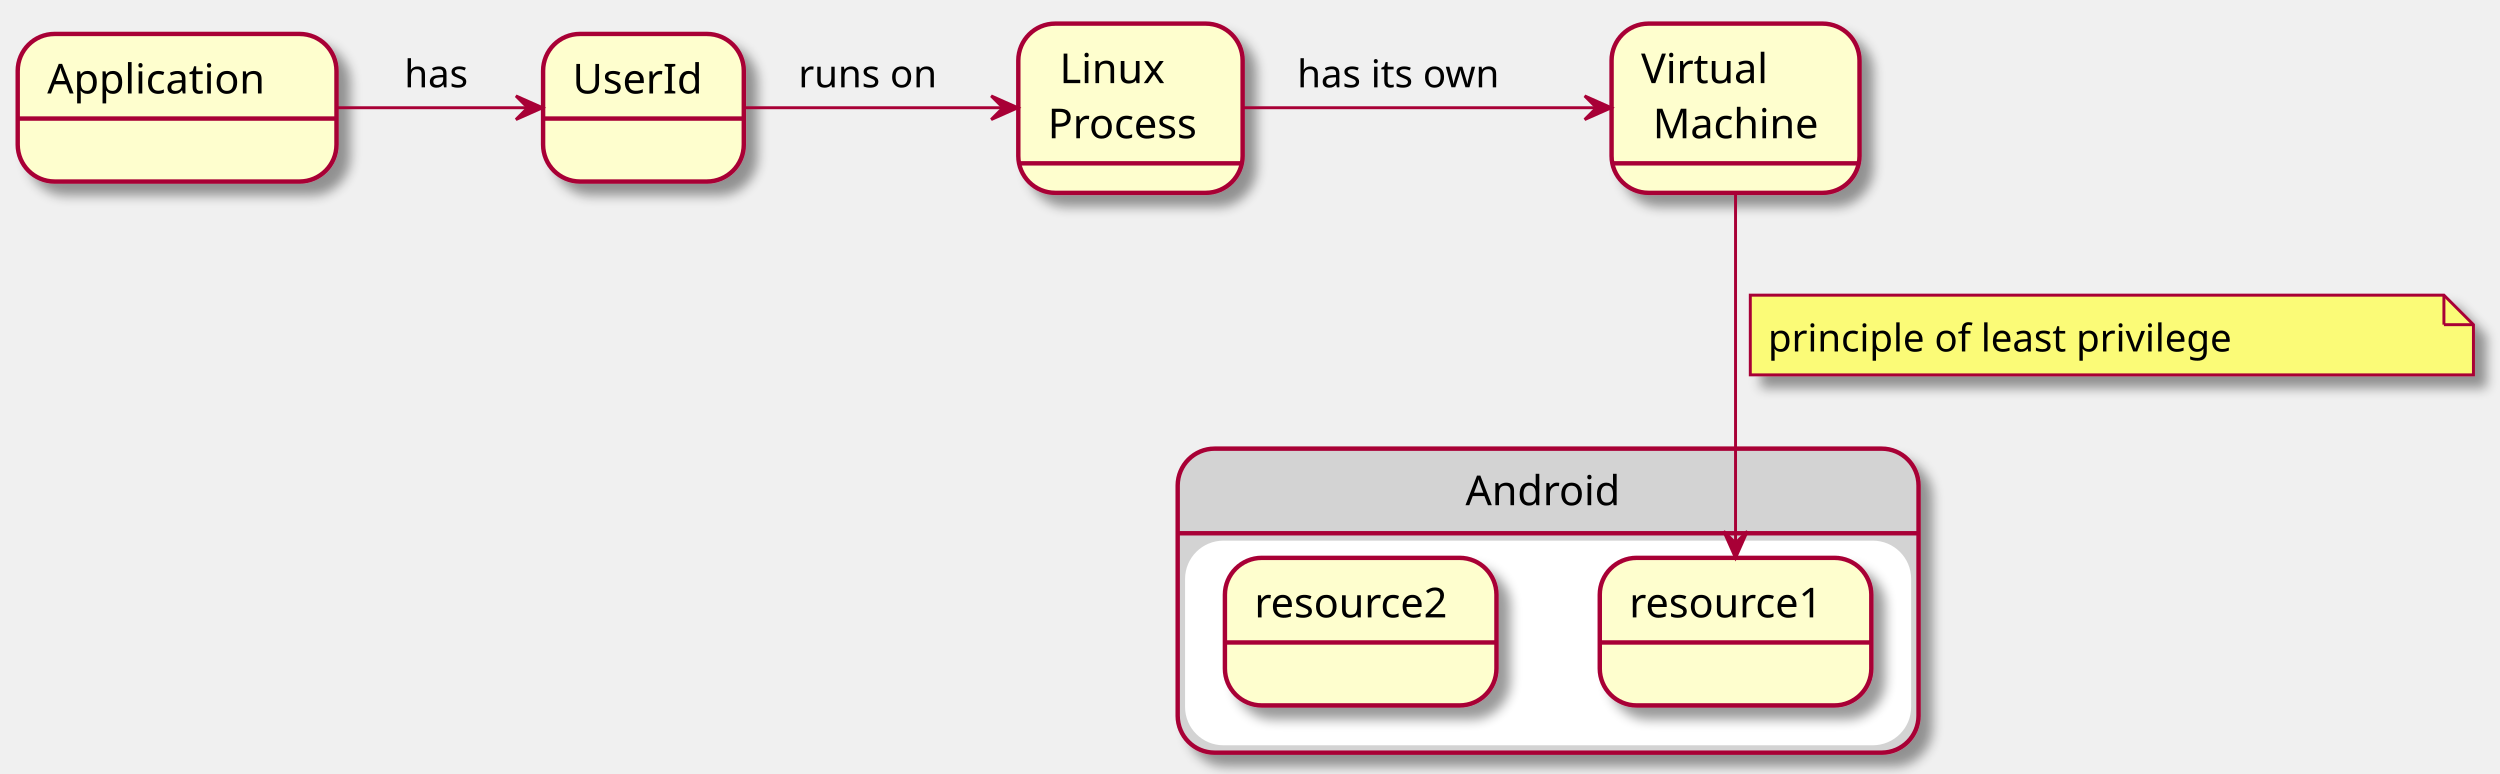
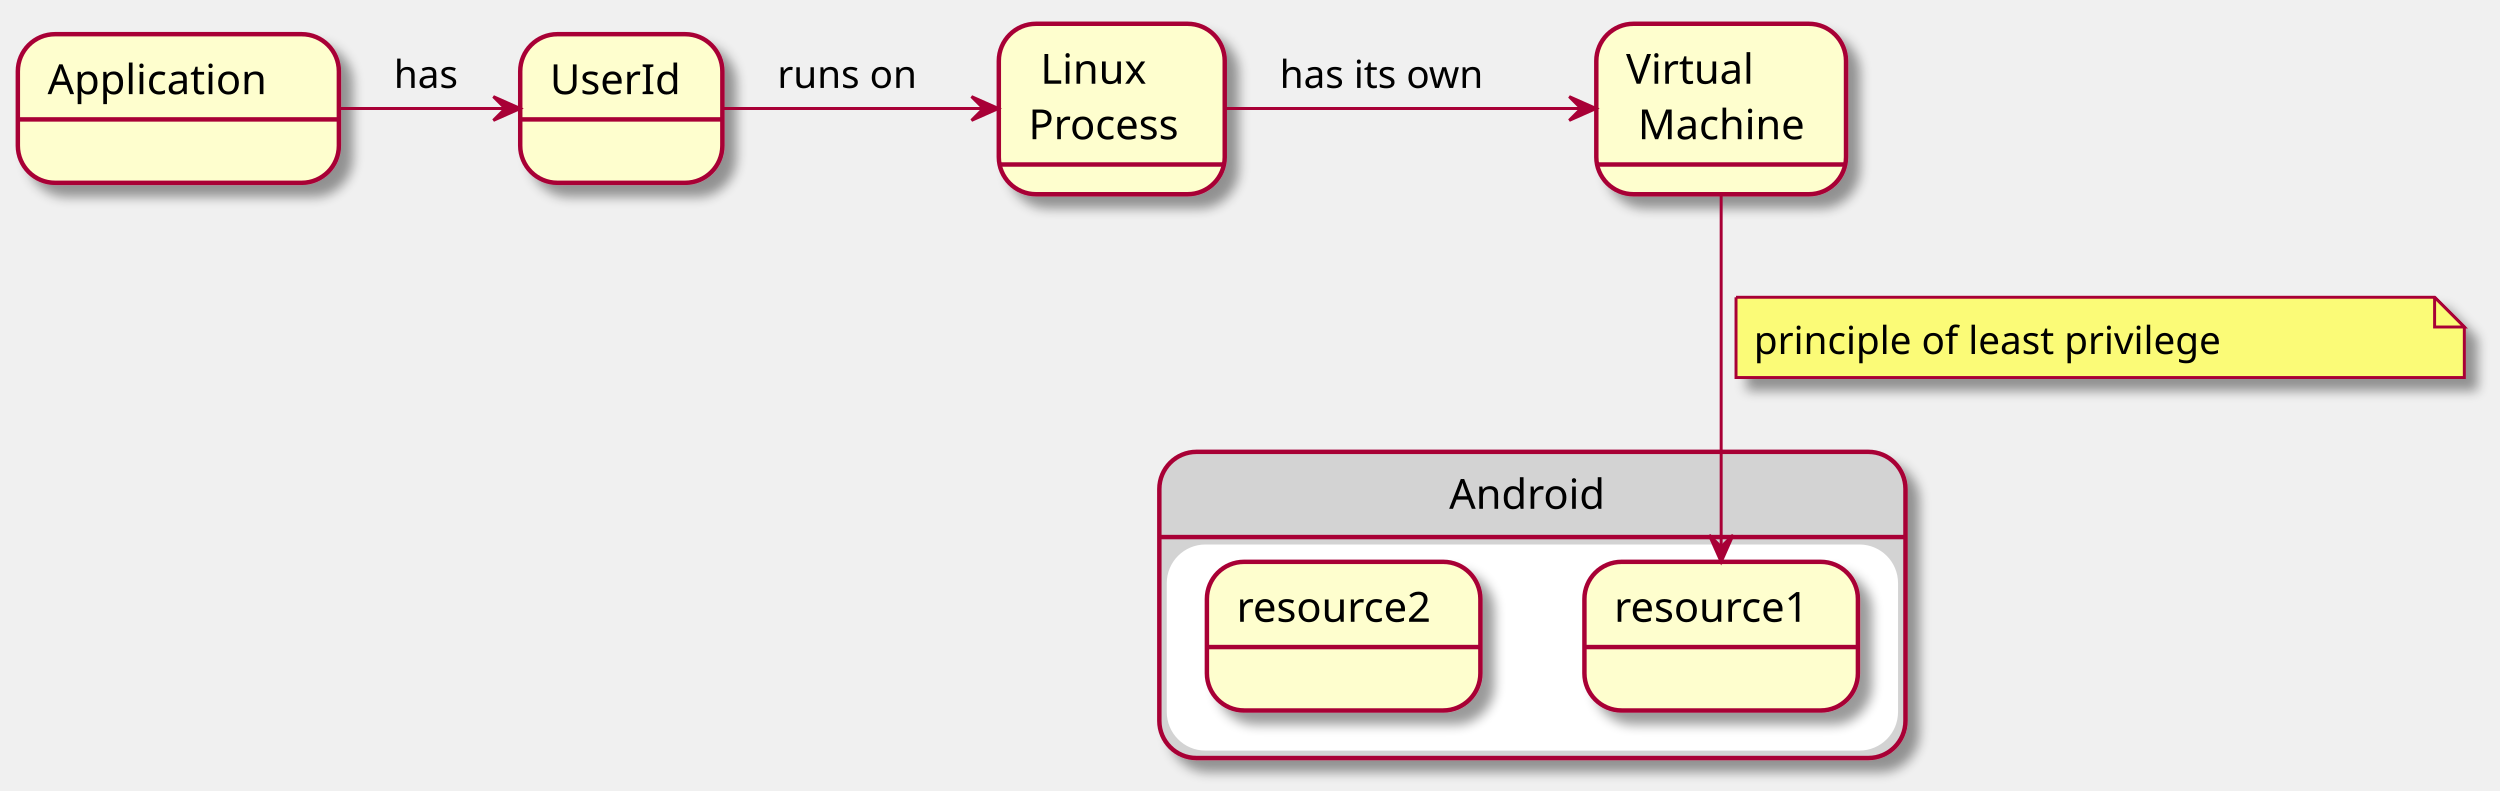
- <svg xmlns="http://www.w3.org/2000/svg" height="262px" style="width:847px;height:262px;" version="1.1" viewBox="0 0 847 262" width="847px">
+ <svg xmlns="http://www.w3.org/2000/svg" contentScriptType="application/ecmascript" contentStyleType="text/css" height="266px" preserveAspectRatio="none" style="width:841px;height:266px;" version="1.1" viewBox="0 0 841 266" width="841px" zoomAndPan="magnify">
  <defs>
-     <filter height="300%" id="f1" width="300%" x="-1" y="-1">
+     <filter height="300%" id="f16dzoaglxy2mo" width="300%" x="-1" y="-1">
      <feGaussianBlur result="blurOut" stdDeviation="2.0" />
      <feColorMatrix in="blurOut" result="blurOut2" type="matrix" values="0 0 0 0 0 0 0 0 0 0 0 0 0 0 0 0 0 0 .4 0" />
      <feOffset dx="4.0" dy="4.0" in="blurOut2" result="blurOut3" />
      <feBlend in="SourceGraphic" in2="blurOut3" mode="normal" />
    </filter>
  </defs>
  <g>
-     <rect fill="#D3D3D3" filter="url(#f1)" height="103" rx="12.5" ry="12.5" style="stroke: #A80036; stroke-width: 1.5;" width="251" x="399" y="152" />
-     <rect fill="#FFFFFF" height="68.331" rx="12.5" ry="12.5" style="stroke: #FFFFFF; stroke-width: 1.0;" width="245" x="402" y="183.669" />
-     <line style="stroke: #A80036; stroke-width: 1.5;" x1="399" x2="650" y1="180.669" y2="180.669" />
-     <text fill="#000000" font-family="Monaco" font-size="14" lengthAdjust="spacingAndGlyphs" textLength="56" x="496.5" y="171.169">Android</text>
-     <rect fill="#FEFECE" filter="url(#f1)" height="50" rx="12.5" ry="12.5" style="stroke: #A80036; stroke-width: 1.5;" width="92" x="542" y="189" />
-     <line style="stroke: #A80036; stroke-width: 1.5;" x1="542" x2="634" y1="217.669" y2="217.669" />
-     <text fill="#000000" font-family="Monaco" font-size="14" lengthAdjust="spacingAndGlyphs" textLength="72" x="552" y="209.169">resource1</text>
-     <rect fill="#FEFECE" filter="url(#f1)" height="50" rx="12.5" ry="12.5" style="stroke: #A80036; stroke-width: 1.5;" width="92" x="415" y="189" />
-     <line style="stroke: #A80036; stroke-width: 1.5;" x1="415" x2="507" y1="217.669" y2="217.669" />
-     <text fill="#000000" font-family="Monaco" font-size="14" lengthAdjust="spacingAndGlyphs" textLength="72" x="425" y="209.169">resource2</text>
-     <rect fill="#FEFECE" filter="url(#f1)" height="57.338" rx="12.5" ry="12.5" style="stroke: #A80036; stroke-width: 1.5;" width="76" x="345" y="8" />
-     <line style="stroke: #A80036; stroke-width: 1.5;" x1="345" x2="421" y1="55.338" y2="55.338" />
-     <text fill="#000000" font-family="Monaco" font-size="14" lengthAdjust="spacingAndGlyphs" textLength="40" x="359" y="28.169">Linux</text>
-     <text fill="#000000" font-family="Monaco" font-size="14" lengthAdjust="spacingAndGlyphs" textLength="56" x="355" y="46.838">Process</text>
-     <rect fill="#FEFECE" filter="url(#f1)" height="57.338" rx="12.5" ry="12.5" style="stroke: #A80036; stroke-width: 1.5;" width="84" x="546" y="8" />
-     <line style="stroke: #A80036; stroke-width: 1.5;" x1="546" x2="630" y1="55.338" y2="55.338" />
-     <text fill="#000000" font-family="Monaco" font-size="14" lengthAdjust="spacingAndGlyphs" textLength="56" x="556" y="28.169">Virtual</text>
-     <text fill="#000000" font-family="Monaco" font-size="14" lengthAdjust="spacingAndGlyphs" textLength="56" x="560" y="46.838">Machine</text>
-     <rect fill="#FEFECE" filter="url(#f1)" height="50" rx="12.5" ry="12.5" style="stroke: #A80036; stroke-width: 1.5;" width="108" x="6" y="11.5" />
+     <rect fill="#D3D3D3" filter="url(#f16dzoaglxy2mo)" height="103" rx="12.5" ry="12.5" style="stroke: #A80036; stroke-width: 1.5;" width="251" x="390" y="152" />
+     <rect fill="#FFFFFF" height="68.331" rx="12.5" ry="12.5" style="stroke: #FFFFFF; stroke-width: 1.0;" width="245" x="393" y="183.669" />
+     <line style="stroke: #A80036; stroke-width: 1.5;" x1="390" x2="641" y1="180.669" y2="180.669" />
+     <text fill="#000000" font-family="Monaco" font-size="14" lengthAdjust="spacingAndGlyphs" textLength="56" x="487.5" y="171.169">Android</text>
+     <rect fill="#FEFECE" filter="url(#f16dzoaglxy2mo)" height="50" rx="12.5" ry="12.5" style="stroke: #A80036; stroke-width: 1.5;" width="92" x="533" y="189" />
+     <line style="stroke: #A80036; stroke-width: 1.5;" x1="533" x2="625" y1="217.669" y2="217.669" />
+     <text fill="#000000" font-family="Monaco" font-size="14" lengthAdjust="spacingAndGlyphs" textLength="72" x="543" y="209.169">resource1</text>
+     <rect fill="#FEFECE" filter="url(#f16dzoaglxy2mo)" height="50" rx="12.5" ry="12.5" style="stroke: #A80036; stroke-width: 1.5;" width="92" x="406" y="189" />
+     <line style="stroke: #A80036; stroke-width: 1.5;" x1="406" x2="498" y1="217.669" y2="217.669" />
+     <text fill="#000000" font-family="Monaco" font-size="14" lengthAdjust="spacingAndGlyphs" textLength="72" x="416" y="209.169">resource2</text>
+     <rect fill="#FEFECE" filter="url(#f16dzoaglxy2mo)" height="57.338" rx="12.5" ry="12.5" style="stroke: #A80036; stroke-width: 1.5;" width="76" x="336" y="8" />
+     <line style="stroke: #A80036; stroke-width: 1.5;" x1="336" x2="412" y1="55.338" y2="55.338" />
+     <text fill="#000000" font-family="Monaco" font-size="14" lengthAdjust="spacingAndGlyphs" textLength="40" x="350" y="28.169">Linux</text>
+     <text fill="#000000" font-family="Monaco" font-size="14" lengthAdjust="spacingAndGlyphs" textLength="56" x="346" y="46.838">Process</text>
+     <rect fill="#FEFECE" filter="url(#f16dzoaglxy2mo)" height="57.338" rx="12.5" ry="12.5" style="stroke: #A80036; stroke-width: 1.5;" width="84" x="537" y="8" />
+     <line style="stroke: #A80036; stroke-width: 1.5;" x1="537" x2="621" y1="55.338" y2="55.338" />
+     <text fill="#000000" font-family="Monaco" font-size="14" lengthAdjust="spacingAndGlyphs" textLength="56" x="547" y="28.169">Virtual</text>
+     <text fill="#000000" font-family="Monaco" font-size="14" lengthAdjust="spacingAndGlyphs" textLength="56" x="551" y="46.838">Machine</text>
+     <rect fill="#FEFECE" filter="url(#f16dzoaglxy2mo)" height="50" rx="12.5" ry="12.5" style="stroke: #A80036; stroke-width: 1.5;" width="108" x="6" y="11.5" />
    <line style="stroke: #A80036; stroke-width: 1.5;" x1="6" x2="114" y1="40.169" y2="40.169" />
    <text fill="#000000" font-family="Monaco" font-size="14" lengthAdjust="spacingAndGlyphs" textLength="88" x="16" y="31.669">Application</text>
-     <rect fill="#FEFECE" filter="url(#f1)" height="50" rx="12.5" ry="12.5" style="stroke: #A80036; stroke-width: 1.5;" width="68" x="184" y="11.5" />
-     <line style="stroke: #A80036; stroke-width: 1.5;" x1="184" x2="252" y1="40.169" y2="40.169" />
-     <text fill="#000000" font-family="Monaco" font-size="14" lengthAdjust="spacingAndGlyphs" textLength="48" x="194" y="31.669">UserId</text>
-     <path d="M114.375,36.5 C135.426,36.5 159.069,36.5 178.451,36.5 " fill="none" style="stroke: #A80036; stroke-width: 1.0;" />
-     <polygon fill="#A80036" points="183.798,36.5,174.798,32.5,178.798,36.5,174.798,40.5,183.798,36.5" style="stroke: #A80036; stroke-width: 1.0;" />
-     <text fill="#000000" font-family="Monaco" font-size="13" lengthAdjust="spacingAndGlyphs" textLength="24" x="137" y="29.585">has</text>
-     <path d="M252.188,36.5 C277.603,36.5 312.462,36.5 339.805,36.5 " fill="none" style="stroke: #A80036; stroke-width: 1.0;" />
-     <polygon fill="#A80036" points="344.819,36.5,335.819,32.5,339.819,36.5,335.819,40.5,344.819,36.5" style="stroke: #A80036; stroke-width: 1.0;" />
-     <text fill="#000000" font-family="Monaco" font-size="13" lengthAdjust="spacingAndGlyphs" textLength="56" x="270.5" y="29.585">runs on</text>
-     <path d="M421.079,36.5 C454.849,36.5 504.31,36.5 540.627,36.5 " fill="none" style="stroke: #A80036; stroke-width: 1.0;" />
-     <polygon fill="#A80036" points="545.887,36.5,536.887,32.5,540.887,36.5,536.887,40.5,545.887,36.5" style="stroke: #A80036; stroke-width: 1.0;" />
-     <text fill="#000000" font-family="Monaco" font-size="13" lengthAdjust="spacingAndGlyphs" textLength="88" x="439.5" y="29.585">has its own</text>
-     <path d="M588,65.018 C588,97.576 588,150.61 588,183.838 " fill="none" style="stroke: #A80036; stroke-width: 1.0;" />
-     <polygon fill="#A80036" points="588,188.995,592,179.995,588,183.995,584,179.995,588,188.995" style="stroke: #A80036; stroke-width: 1.0;" />
-     <polygon fill="#FBFB77" filter="url(#f1)" points="593,100,593,127,838,127,838,110,828,100,593,100" style="stroke: #A80036; stroke-width: 1.0;" />
-     <line style="stroke: #A80036; stroke-width: 1.0;" x1="828" x2="828" y1="100" y2="110" />
-     <line style="stroke: #A80036; stroke-width: 1.0;" x1="838" x2="828" y1="110" y2="110" />
-     <text fill="#000000" font-family="Monaco" font-size="13" lengthAdjust="spacingAndGlyphs" textLength="224" x="599" y="119.085">principle of least privilege</text>
+     <rect fill="#FEFECE" filter="url(#f16dzoaglxy2mo)" height="50" rx="12.5" ry="12.5" style="stroke: #A80036; stroke-width: 1.5;" width="68" x="175" y="11.5" />
+     <line style="stroke: #A80036; stroke-width: 1.5;" x1="175" x2="243" y1="40.169" y2="40.169" />
+     <text fill="#000000" font-family="Monaco" font-size="14" lengthAdjust="spacingAndGlyphs" textLength="48" x="185" y="31.669">UserId</text>
+     <path d="M114.21,36.5 C132.61,36.5 152.8,36.5 169.8,36.5 " fill="none" id="Application-&gt;UserId" style="stroke: #A80036; stroke-width: 1.0;" />
+     <polygon fill="#A80036" points="174.97,36.5,165.97,32.5,169.97,36.5,165.97,40.5,174.97,36.5" style="stroke: #A80036; stroke-width: 1.0;" />
+     <text fill="#000000" font-family="Monaco" font-size="13" lengthAdjust="spacingAndGlyphs" textLength="24" x="132.5" y="29.585">has</text>
+     <path d="M243.19,36.5 C268.6,36.5 303.46,36.5 330.8,36.5 " fill="none" id="UserId-&gt;linux" style="stroke: #A80036; stroke-width: 1.0;" />
+     <polygon fill="#A80036" points="335.82,36.5,326.82,32.5,330.82,36.5,326.82,40.5,335.82,36.5" style="stroke: #A80036; stroke-width: 1.0;" />
+     <text fill="#000000" font-family="Monaco" font-size="13" lengthAdjust="spacingAndGlyphs" textLength="56" x="261.5" y="29.585">runs on</text>
+     <path d="M412.08,36.5 C445.85,36.5 495.31,36.5 531.63,36.5 " fill="none" id="linux-&gt;vm" style="stroke: #A80036; stroke-width: 1.0;" />
+     <polygon fill="#A80036" points="536.89,36.5,527.89,32.5,531.89,36.5,527.89,40.5,536.89,36.5" style="stroke: #A80036; stroke-width: 1.0;" />
+     <text fill="#000000" font-family="Monaco" font-size="13" lengthAdjust="spacingAndGlyphs" textLength="88" x="430.5" y="29.585">has its own</text>
+     <path d="M579,65.31 C579,97.69 579,150.95 579,183.88 " fill="none" id="vm-&gt;resource1" style="stroke: #A80036; stroke-width: 1.0;" />
+     <polygon fill="#A80036" points="579,188.99,583,179.99,579,183.99,575,179.99,579,188.99" style="stroke: #A80036; stroke-width: 1.0;" />
+     <path d="M584,100 L584,127 L829,127 L829,110 L819,100 L584,100 " fill="#FBFB77" filter="url(#f16dzoaglxy2mo)" style="stroke: #A80036; stroke-width: 1.0;" />
+     <path d="M819,100 L819,110 L829,110 L819,100 " fill="#FBFB77" style="stroke: #A80036; stroke-width: 1.0;" />
+     <text fill="#000000" font-family="Monaco" font-size="13" lengthAdjust="spacingAndGlyphs" textLength="224" x="590" y="119.085">principle of least privilege</text>
  </g>
</svg>
